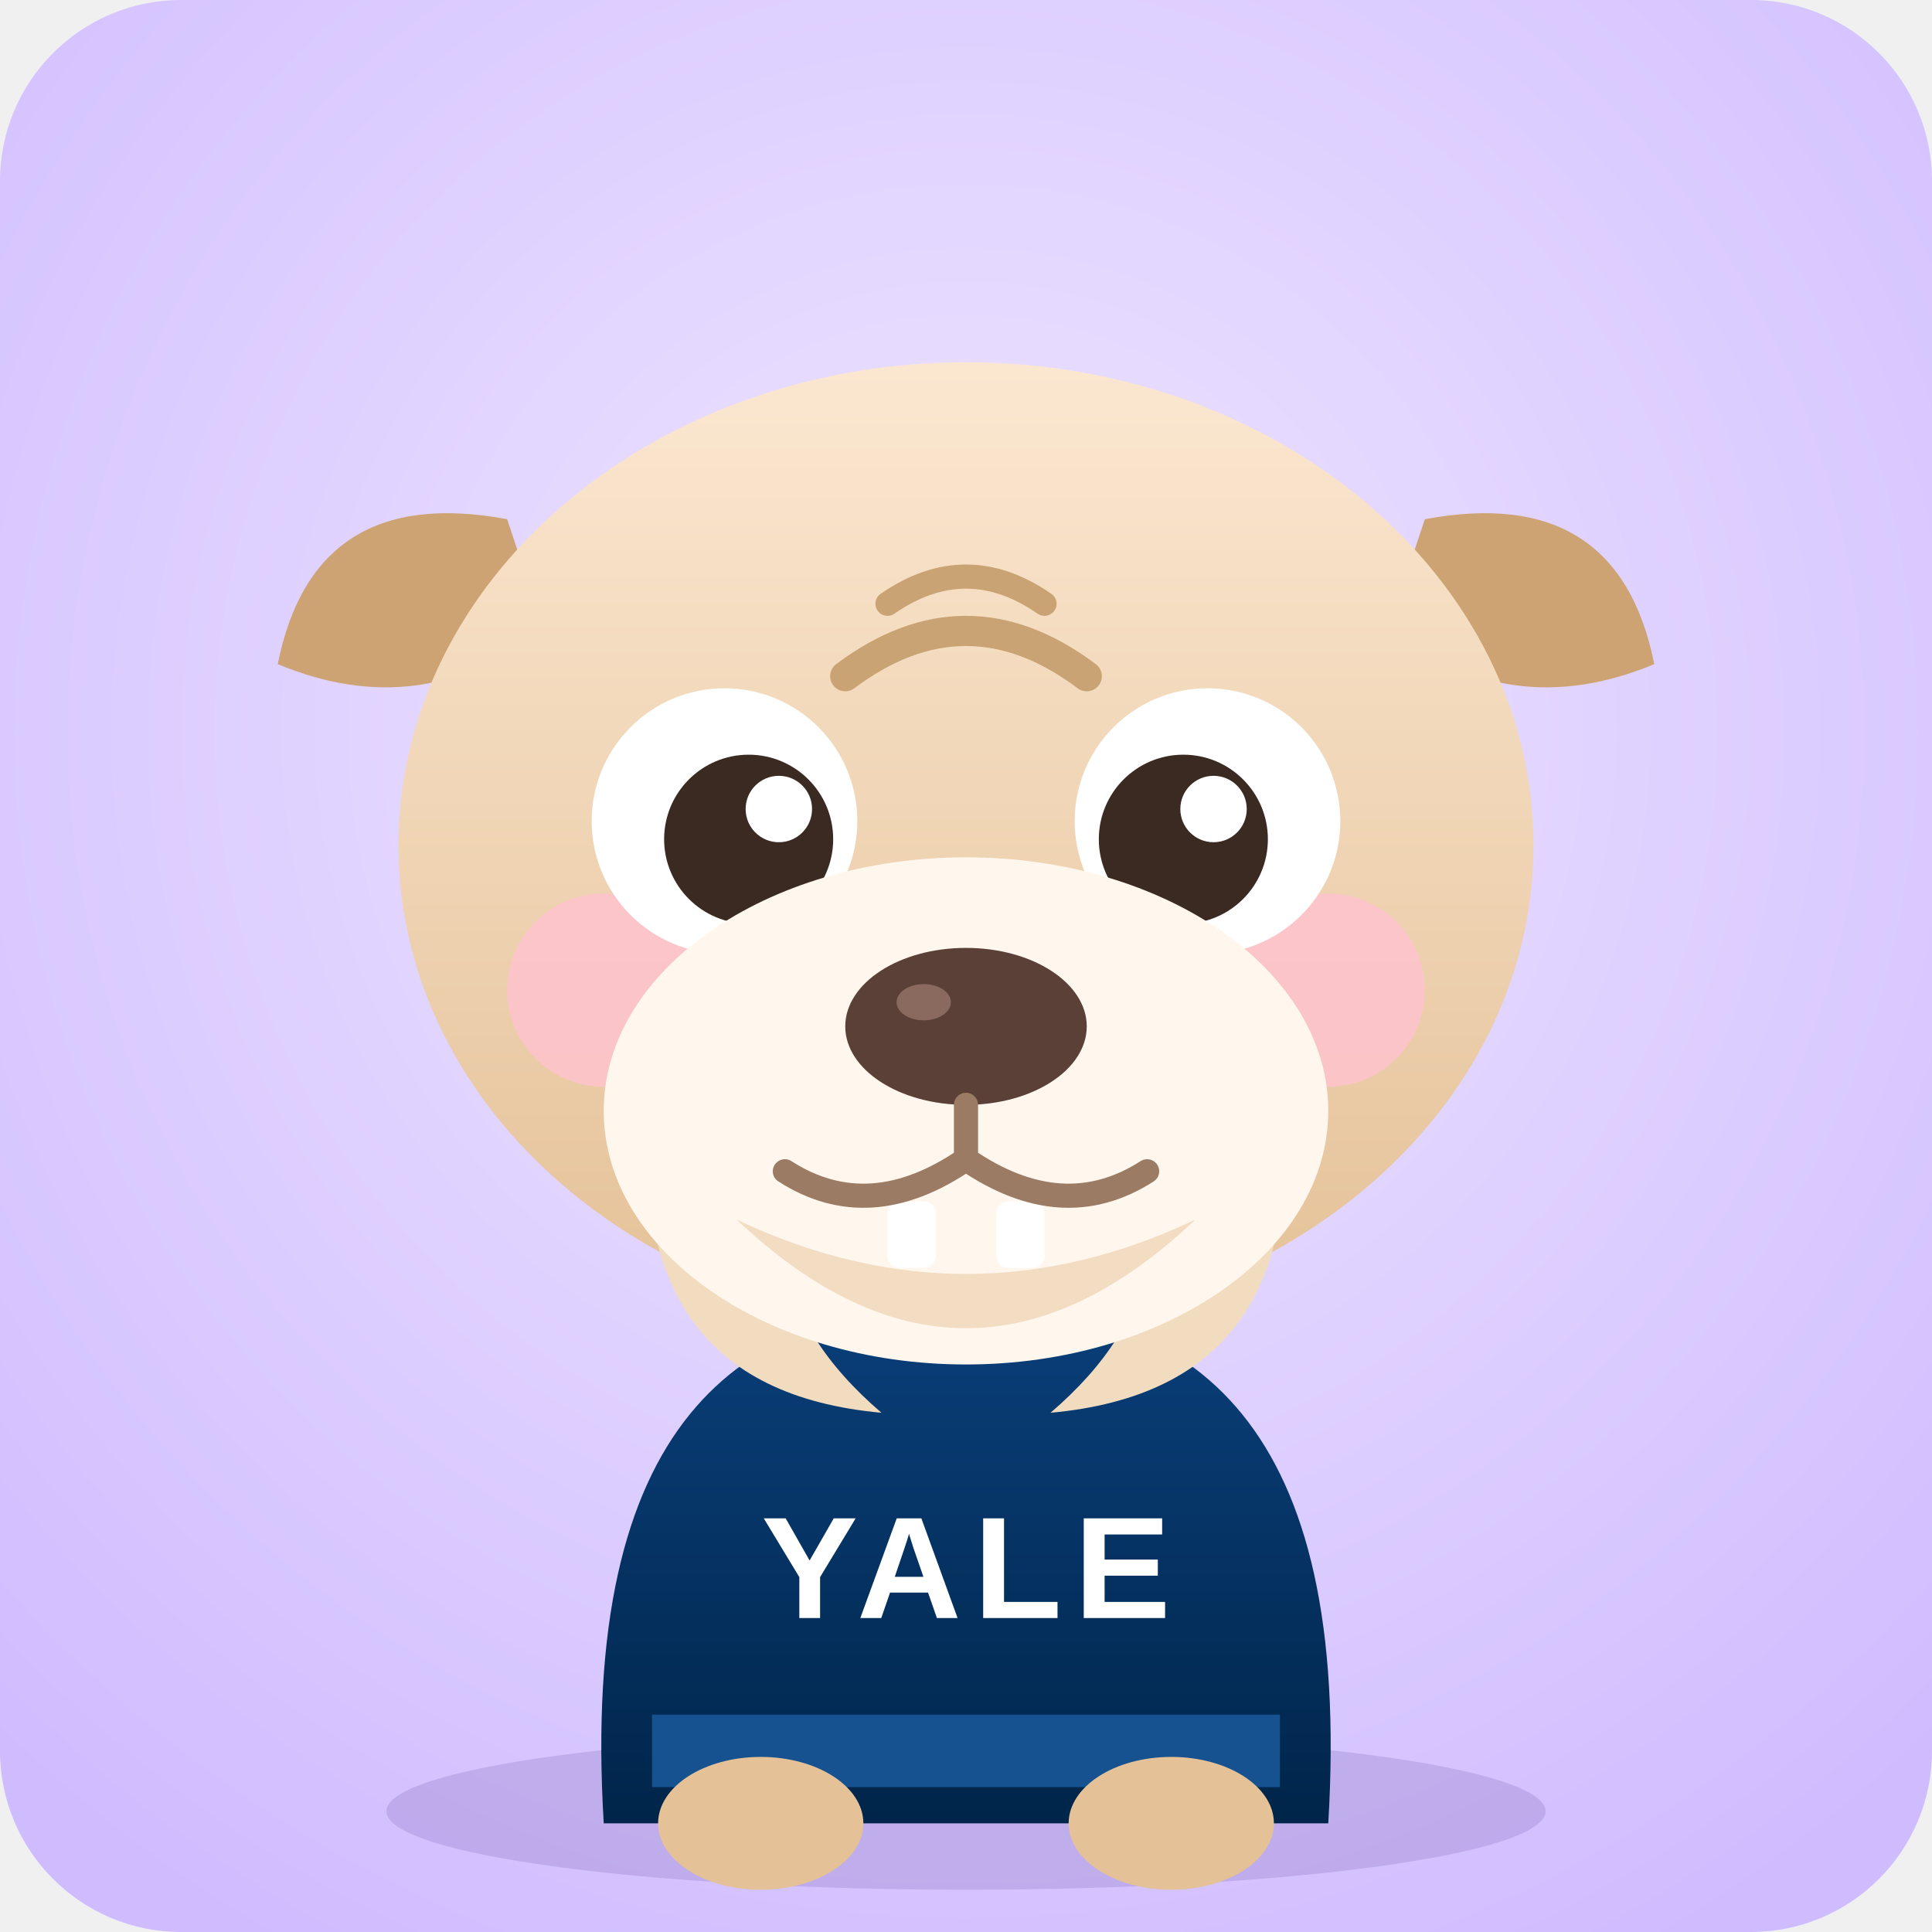
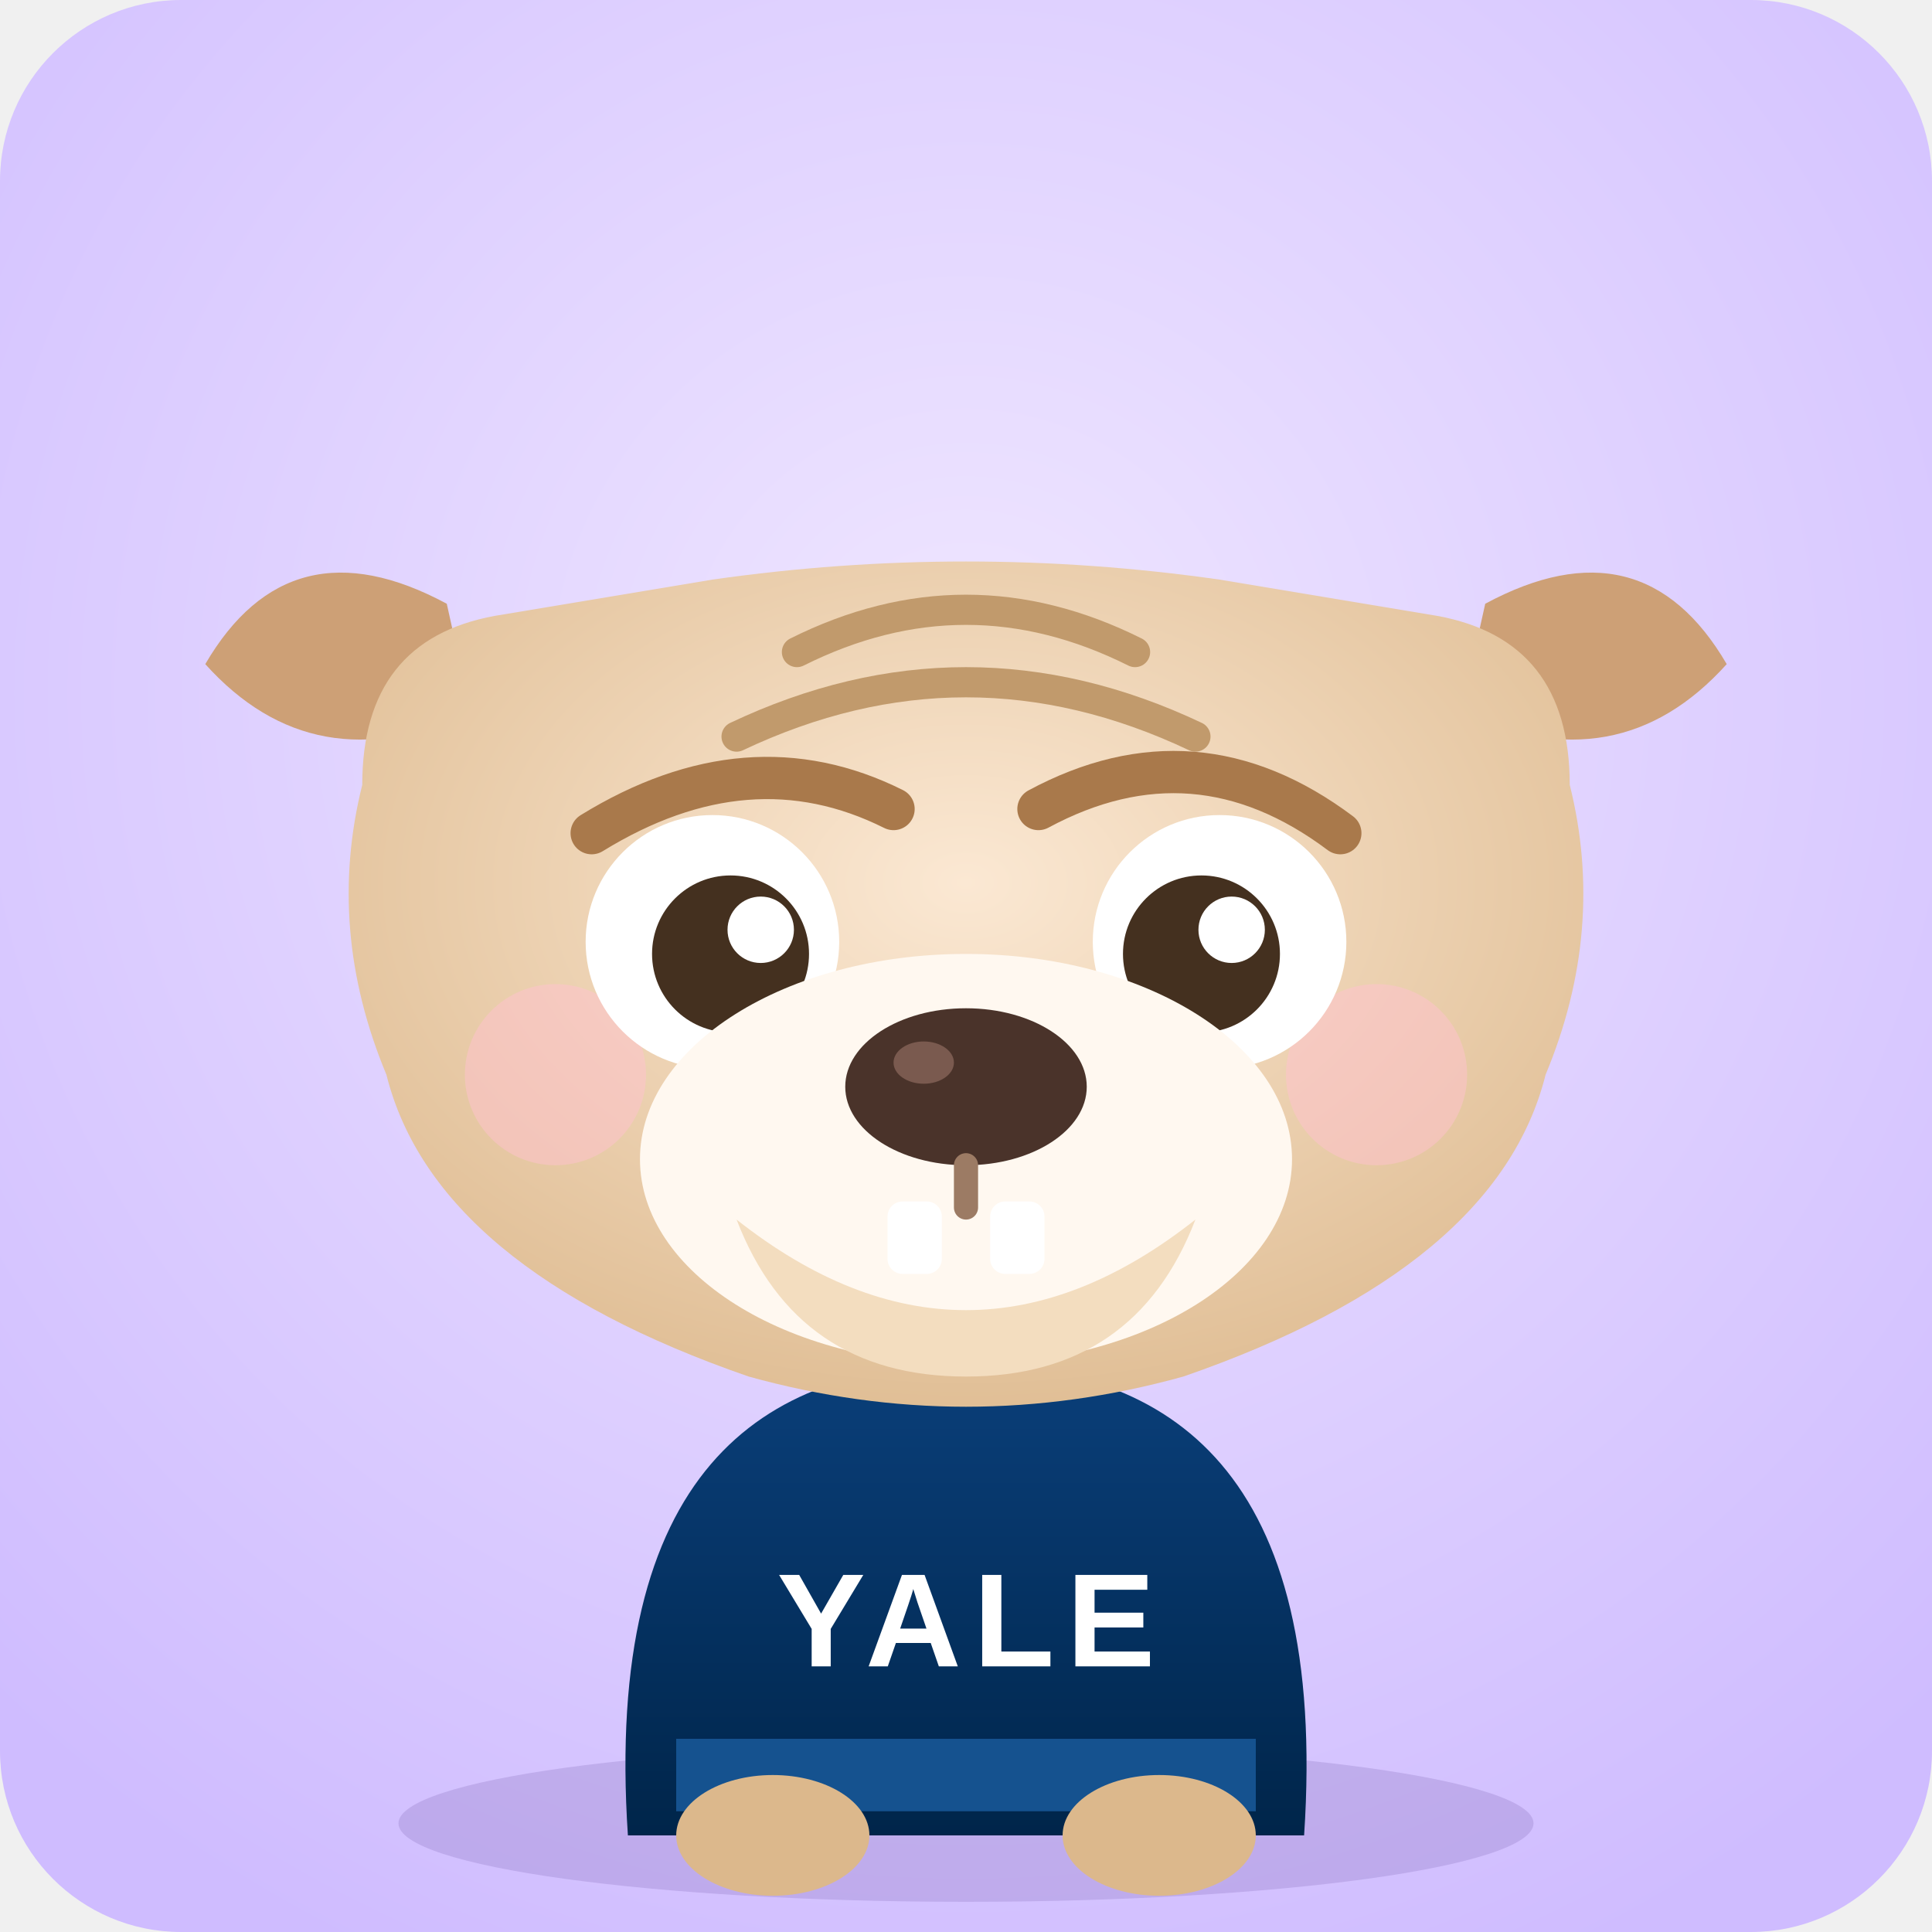
- <svg xmlns="http://www.w3.org/2000/svg" viewBox="0 0 320 320" role="img" aria-label="Cute animated Yale bulldog in a sweater">
+ <svg xmlns="http://www.w3.org/2000/svg" viewBox="0 0 320 320" role="img" aria-label="Handsome animated Yale bulldog in a sweater">
  <defs>
-     <radialGradient id="a2bg" cx="50%" cy="38%" r="72%">
+     <radialGradient id="h2bg" cx="50%" cy="36%" r="72%">
      <stop offset="0%" stop-color="#efe6ff" />
      <stop offset="100%" stop-color="#cfbcff" />
    </radialGradient>
-     <linearGradient id="a2fur" x1="0" y1="0" x2="0" y2="1">
-       <stop offset="0%" stop-color="#fbe7d1" />
-       <stop offset="100%" stop-color="#e4c197" />
-     </linearGradient>
-     <linearGradient id="a2sw" x1="0" y1="0" x2="0" y2="1">
+     <radialGradient id="h2fur" cx="50%" cy="38%" r="72%">
+       <stop offset="0%" stop-color="#fbe8d3" />
+       <stop offset="100%" stop-color="#dcb88c" />
+     </radialGradient>
+     <linearGradient id="h2sw" x1="0" y1="0" x2="0" y2="1">
      <stop offset="0%" stop-color="#0a3f7a" />
      <stop offset="100%" stop-color="#00254a" />
    </linearGradient>
    <style>
      @keyframes bob2 { 0%,100%{transform:translateY(0)} 50%{transform:translateY(-6px)} }
-       @keyframes blink2 { 0%,88%,100%{transform:scaleY(1)} 94%{transform:scaleY(.08)} }
-       @keyframes earL2 { 0%,100%{transform:rotate(0)} 50%{transform:rotate(-12deg)} }
-       @keyframes earR2 { 0%,100%{transform:rotate(0)} 50%{transform:rotate(12deg)} }
-       #dog2 { animation: bob2 2.8s ease-in-out infinite; transform-box: fill-box; transform-origin: center bottom; }
-       #eyes2 { animation: blink2 3.8s ease-in-out infinite; transform-box: fill-box; transform-origin: center; }
-       #earL2 { animation: earL2 3.4s ease-in-out infinite; transform-box: fill-box; transform-origin: 80% 90%; }
-       #earR2 { animation: earR2 3.4s ease-in-out infinite; transform-box: fill-box; transform-origin: 20% 90%; }
+       @keyframes blink2 { 0%,88%,100%{transform:scaleY(1)} 94%{transform:scaleY(.1)} }
+       @keyframes earL2 { 0%,100%{transform:rotate(0)} 50%{transform:rotate(-8deg)} }
+       @keyframes earR2 { 0%,100%{transform:rotate(0)} 50%{transform:rotate(8deg)} }
+       #dog2 { animation: bob2 2.9s ease-in-out infinite; transform-box: fill-box; transform-origin: center bottom; }
+       #eyes2 { animation: blink2 3.9s ease-in-out infinite; transform-box: fill-box; transform-origin: center; }
+       #earL2 { animation: earL2 3.5s ease-in-out infinite; transform-box: fill-box; transform-origin: 85% 90%; }
+       #earR2 { animation: earR2 3.5s ease-in-out infinite; transform-box: fill-box; transform-origin: 15% 90%; }
    </style>
  </defs>
-   <rect width="320" height="320" rx="30" fill="url(#a2bg)" />
-   <ellipse cx="160" cy="300" rx="96" ry="13" fill="#6a4fa0" opacity="0.2" />
-   <path d="M100 302 C96 236 122 216 160 216 C198 216 224 236 220 302 Z" fill="url(#a2sw)" />
-   <rect x="108" y="284" width="104" height="12" fill="#15528f" />
-   <text x="160" y="268" text-anchor="middle" font-family="Arial Black, Arial, sans-serif" font-size="24" font-weight="900" fill="#fff" letter-spacing="2">YALE</text>
-   <ellipse cx="126" cy="302" rx="17" ry="11" fill="#e4c197" />
-   <ellipse cx="194" cy="302" rx="17" ry="11" fill="#e4c197" />
+   <rect width="320" height="320" rx="30" fill="url(#h2bg)" />
+   <ellipse cx="160" cy="302" rx="94" ry="13" fill="#6a4fa0" opacity="0.2" />
+   <path d="M104 304 C100 244 126 226 160 226 C194 226 220 244 216 304 Z" fill="url(#h2sw)" />
+   <rect x="112" y="288" width="96" height="12" fill="#15528f" />
+   <text x="160" y="276" text-anchor="middle" font-family="Arial Black, Arial, sans-serif" font-size="22" font-weight="900" fill="#fff" letter-spacing="2">YALE</text>
+   <ellipse cx="128" cy="304" rx="16" ry="10" fill="#dcb88c" />
+   <ellipse cx="192" cy="304" rx="16" ry="10" fill="#dcb88c" />
  <g id="dog2">
-     <path id="earL2" d="M84 86 q-32 -6 -38 24 q24 10 44 -6 Z" fill="#cda373" />
-     <path id="earR2" d="M236 86 q32 -6 38 24 q-24 10 -44 -6 Z" fill="#cda373" />
-     <ellipse cx="160" cy="140" rx="94" ry="80" fill="url(#a2fur)" />
-     <path d="M140 112 q20 -15 40 0" stroke="#c9a373" stroke-width="5" fill="none" stroke-linecap="round" />
-     <path d="M147 100 q13 -9 26 0" stroke="#c9a373" stroke-width="4" fill="none" stroke-linecap="round" />
-     <circle cx="100" cy="164" r="16" fill="#ffc2cf" opacity="0.8" />
-     <circle cx="220" cy="164" r="16" fill="#ffc2cf" opacity="0.8" />
+     <path id="earL2" d="M74 100 q-26 -14 -40 10 q18 20 44 8 Z" fill="#cda076" />
+     <path id="earR2" d="M246 100 q26 -14 40 10 q-18 20 -44 8 Z" fill="#cda076" />
+     <path d="M60 130 Q60 106 82 102 L118 96 Q160 90 202 96 L238 102 Q260 106 260 130              Q266 154 256 178 Q248 210 196 228 Q160 238 124 228 Q72 210 64 178              Q54 154 60 130 Z" fill="url(#h2fur)" />
+     <path d="M132 108 q28 -14 56 0" stroke="#c19a6c" stroke-width="5" fill="none" stroke-linecap="round" />
+     <path d="M122 122 q38 -18 76 0" stroke="#c19a6c" stroke-width="5" fill="none" stroke-linecap="round" />
+     <path d="M98 138 q26 -16 50 -4" stroke="#a9794b" stroke-width="7" fill="none" stroke-linecap="round" />
+     <path d="M172 134 q26 -14 50 4" stroke="#a9794b" stroke-width="7" fill="none" stroke-linecap="round" />
+     <circle cx="92" cy="178" r="15" fill="#ffc2cf" opacity="0.5" />
+     <circle cx="228" cy="178" r="15" fill="#ffc2cf" opacity="0.5" />
    <g id="eyes2">
-       <circle cx="120" cy="136" r="22" fill="#fff" />
-       <circle cx="200" cy="136" r="22" fill="#fff" />
-       <circle cx="124" cy="139" r="14" fill="#3a2a22" />
-       <circle cx="196" cy="139" r="14" fill="#3a2a22" />
-       <circle cx="129" cy="134" r="5.5" fill="#fff" />
-       <circle cx="201" cy="134" r="5.5" fill="#fff" />
+       <circle cx="118" cy="156" r="21" fill="#fff" />
+       <circle cx="202" cy="156" r="21" fill="#fff" />
+       <circle cx="121" cy="158" r="13" fill="#44301f" />
+       <circle cx="199" cy="158" r="13" fill="#44301f" />
+       <circle cx="126" cy="154" r="5.5" fill="#fff" />
+       <circle cx="204" cy="154" r="5.5" fill="#fff" />
    </g>
-     <path d="M108 180 q-6 50 38 54 q-28 -24 -8 -54 Z" fill="#f1dcc0" />
-     <path d="M212 180 q6 50 -38 54 q28 -24 8 -54 Z" fill="#f1dcc0" />
-     <ellipse cx="160" cy="184" rx="60" ry="42" fill="#fff7ee" />
-     <path d="M122 202 q38 36 76 0 q-38 18 -76 0 Z" fill="#f3ddc2" />
-     <rect x="147" y="199" width="8" height="11" rx="2" fill="#fff" />
-     <rect x="165" y="199" width="8" height="11" rx="2" fill="#fff" />
-     <ellipse cx="160" cy="170" rx="20" ry="13" fill="#5b4038" />
-     <ellipse cx="153" cy="166" rx="4.5" ry="3" fill="#8a6a5f" />
-     <path d="M160 183 v9 M160 192 q-16 11 -30 2 M160 192 q16 11 30 2" stroke="#9c7b64" stroke-width="4" fill="none" stroke-linecap="round" />
+     <ellipse cx="160" cy="192" rx="54" ry="34" fill="#fff8f0" />
+     <ellipse cx="160" cy="180" rx="20" ry="13" fill="#4a332a" />
+     <ellipse cx="153" cy="176" rx="5" ry="3.5" fill="#7a5a4f" />
+     <path d="M160 193 v7" stroke="#9c7b64" stroke-width="4" fill="none" stroke-linecap="round" />
+     <path d="M122 202 q38 30 76 0 q-10 26 -38 26 q-28 0 -38 -26 Z" fill="#f3ddbf" />
+     <rect x="147" y="199" width="9" height="12" rx="2.5" fill="#fff" />
+     <rect x="164" y="199" width="9" height="12" rx="2.5" fill="#fff" />
  </g>
</svg>
